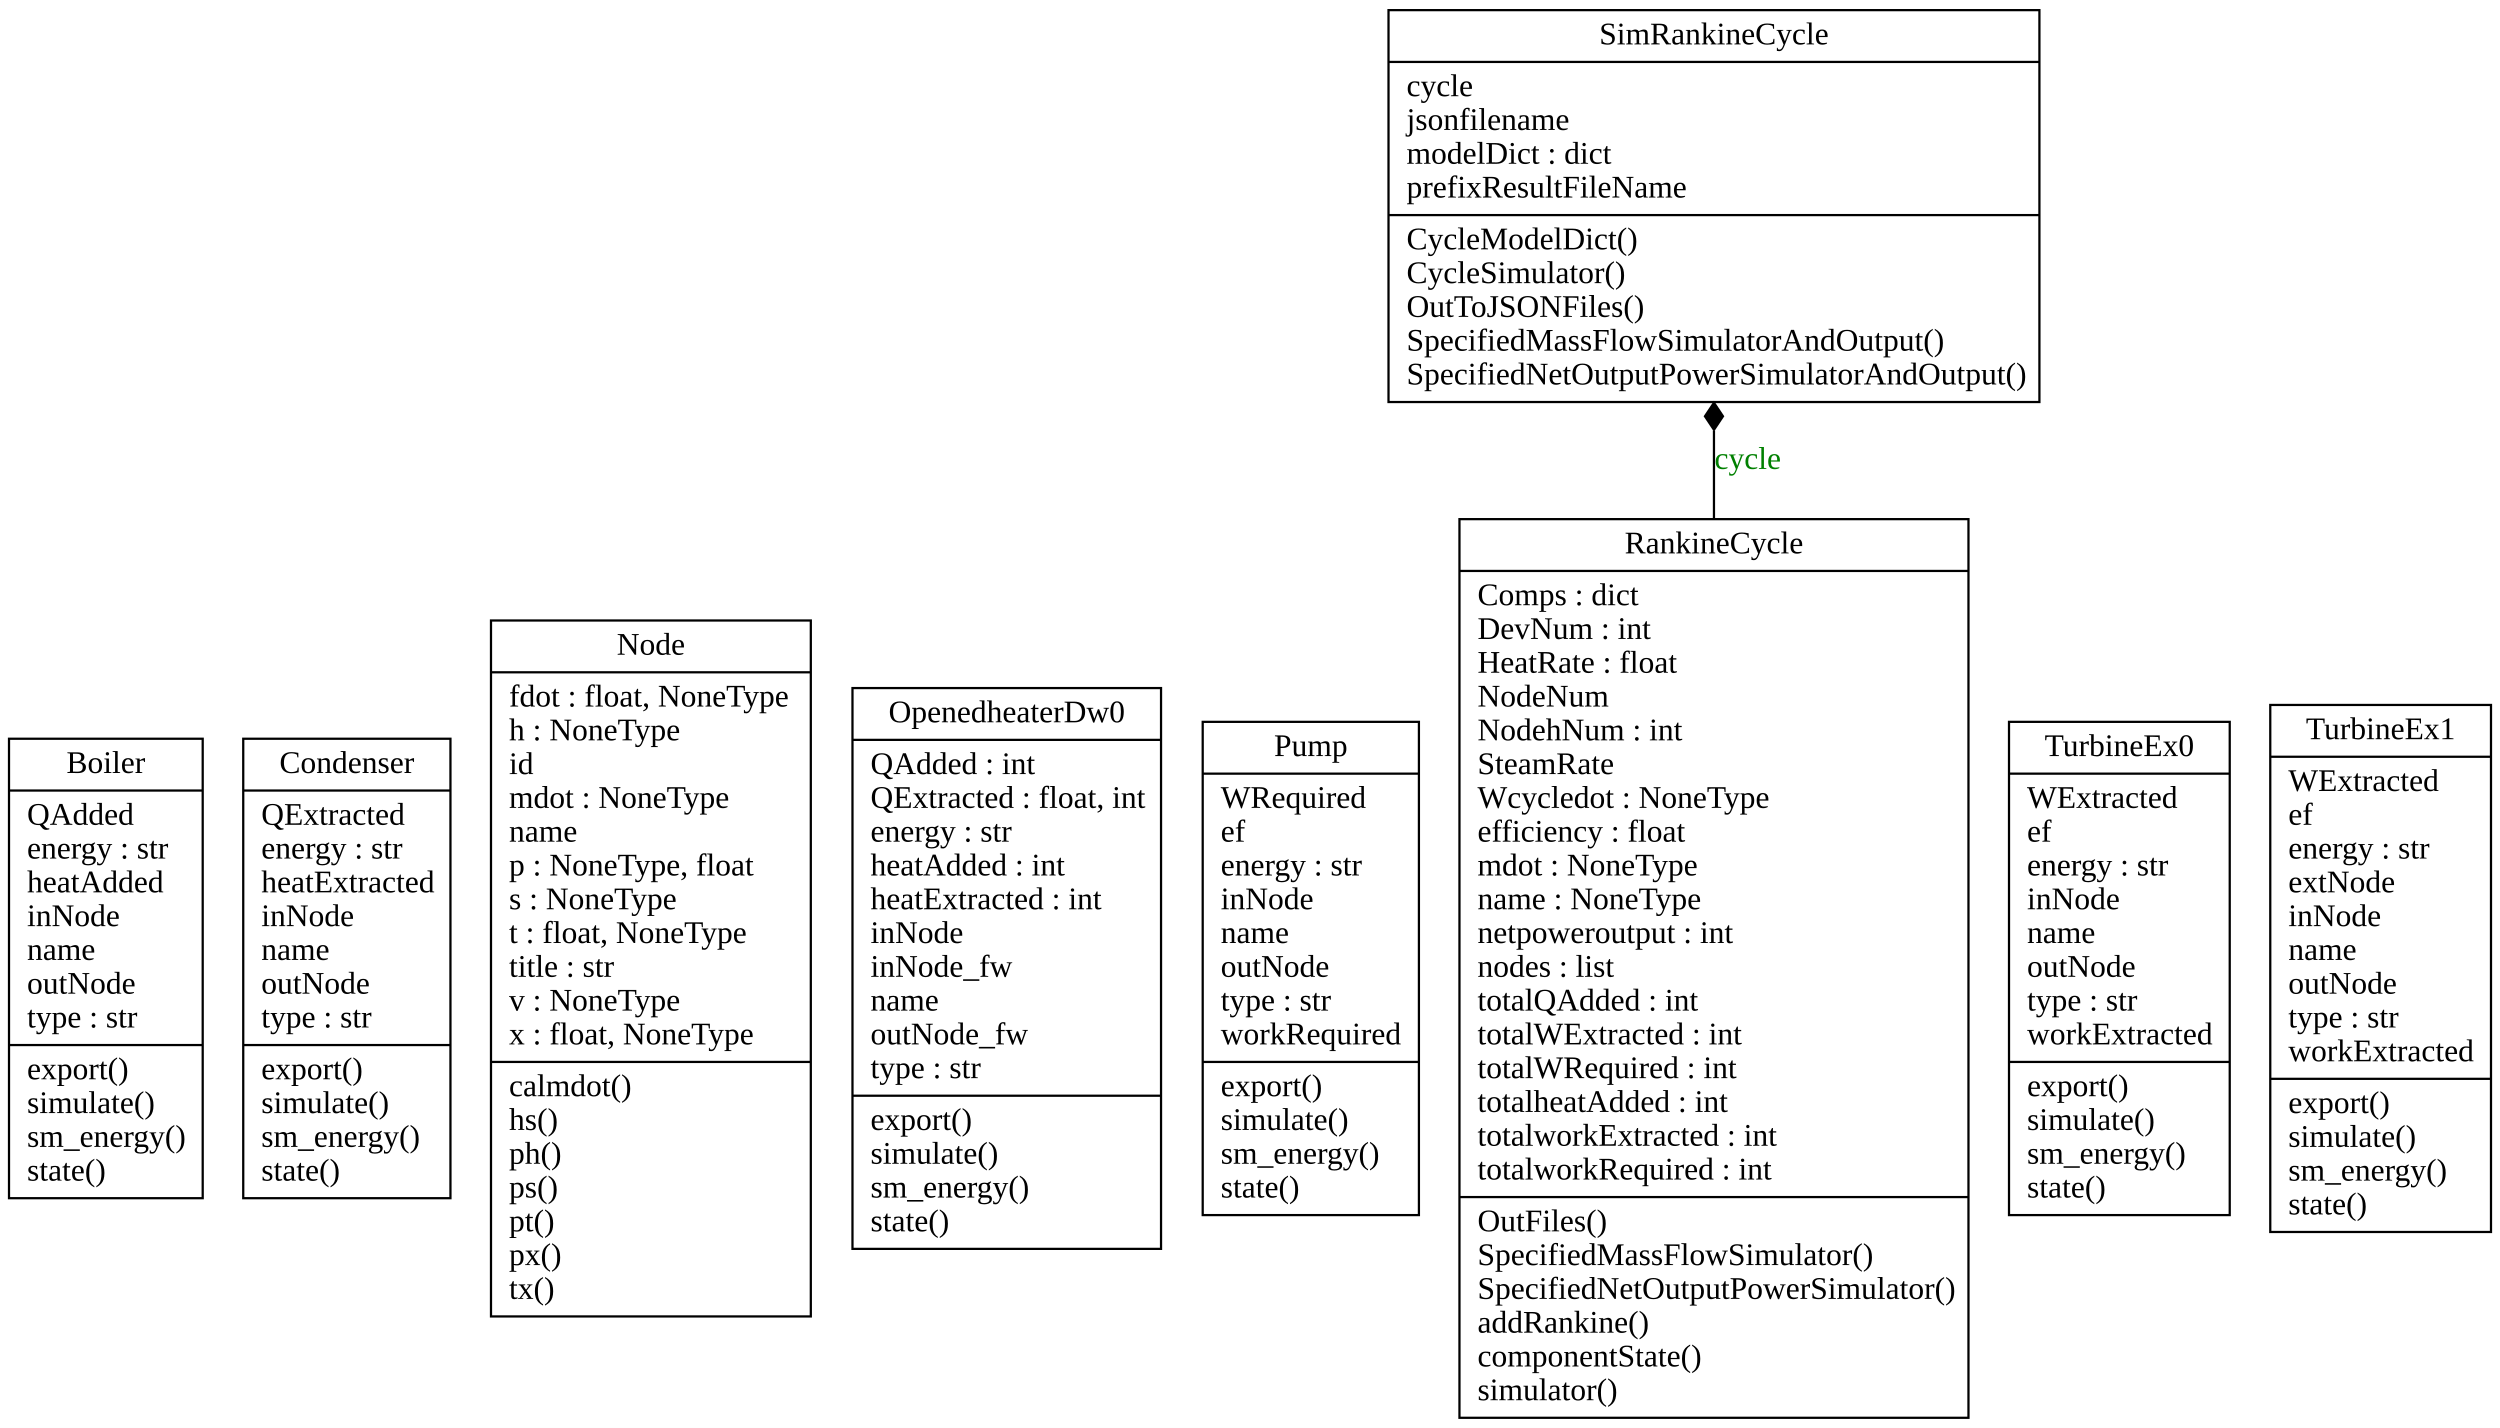
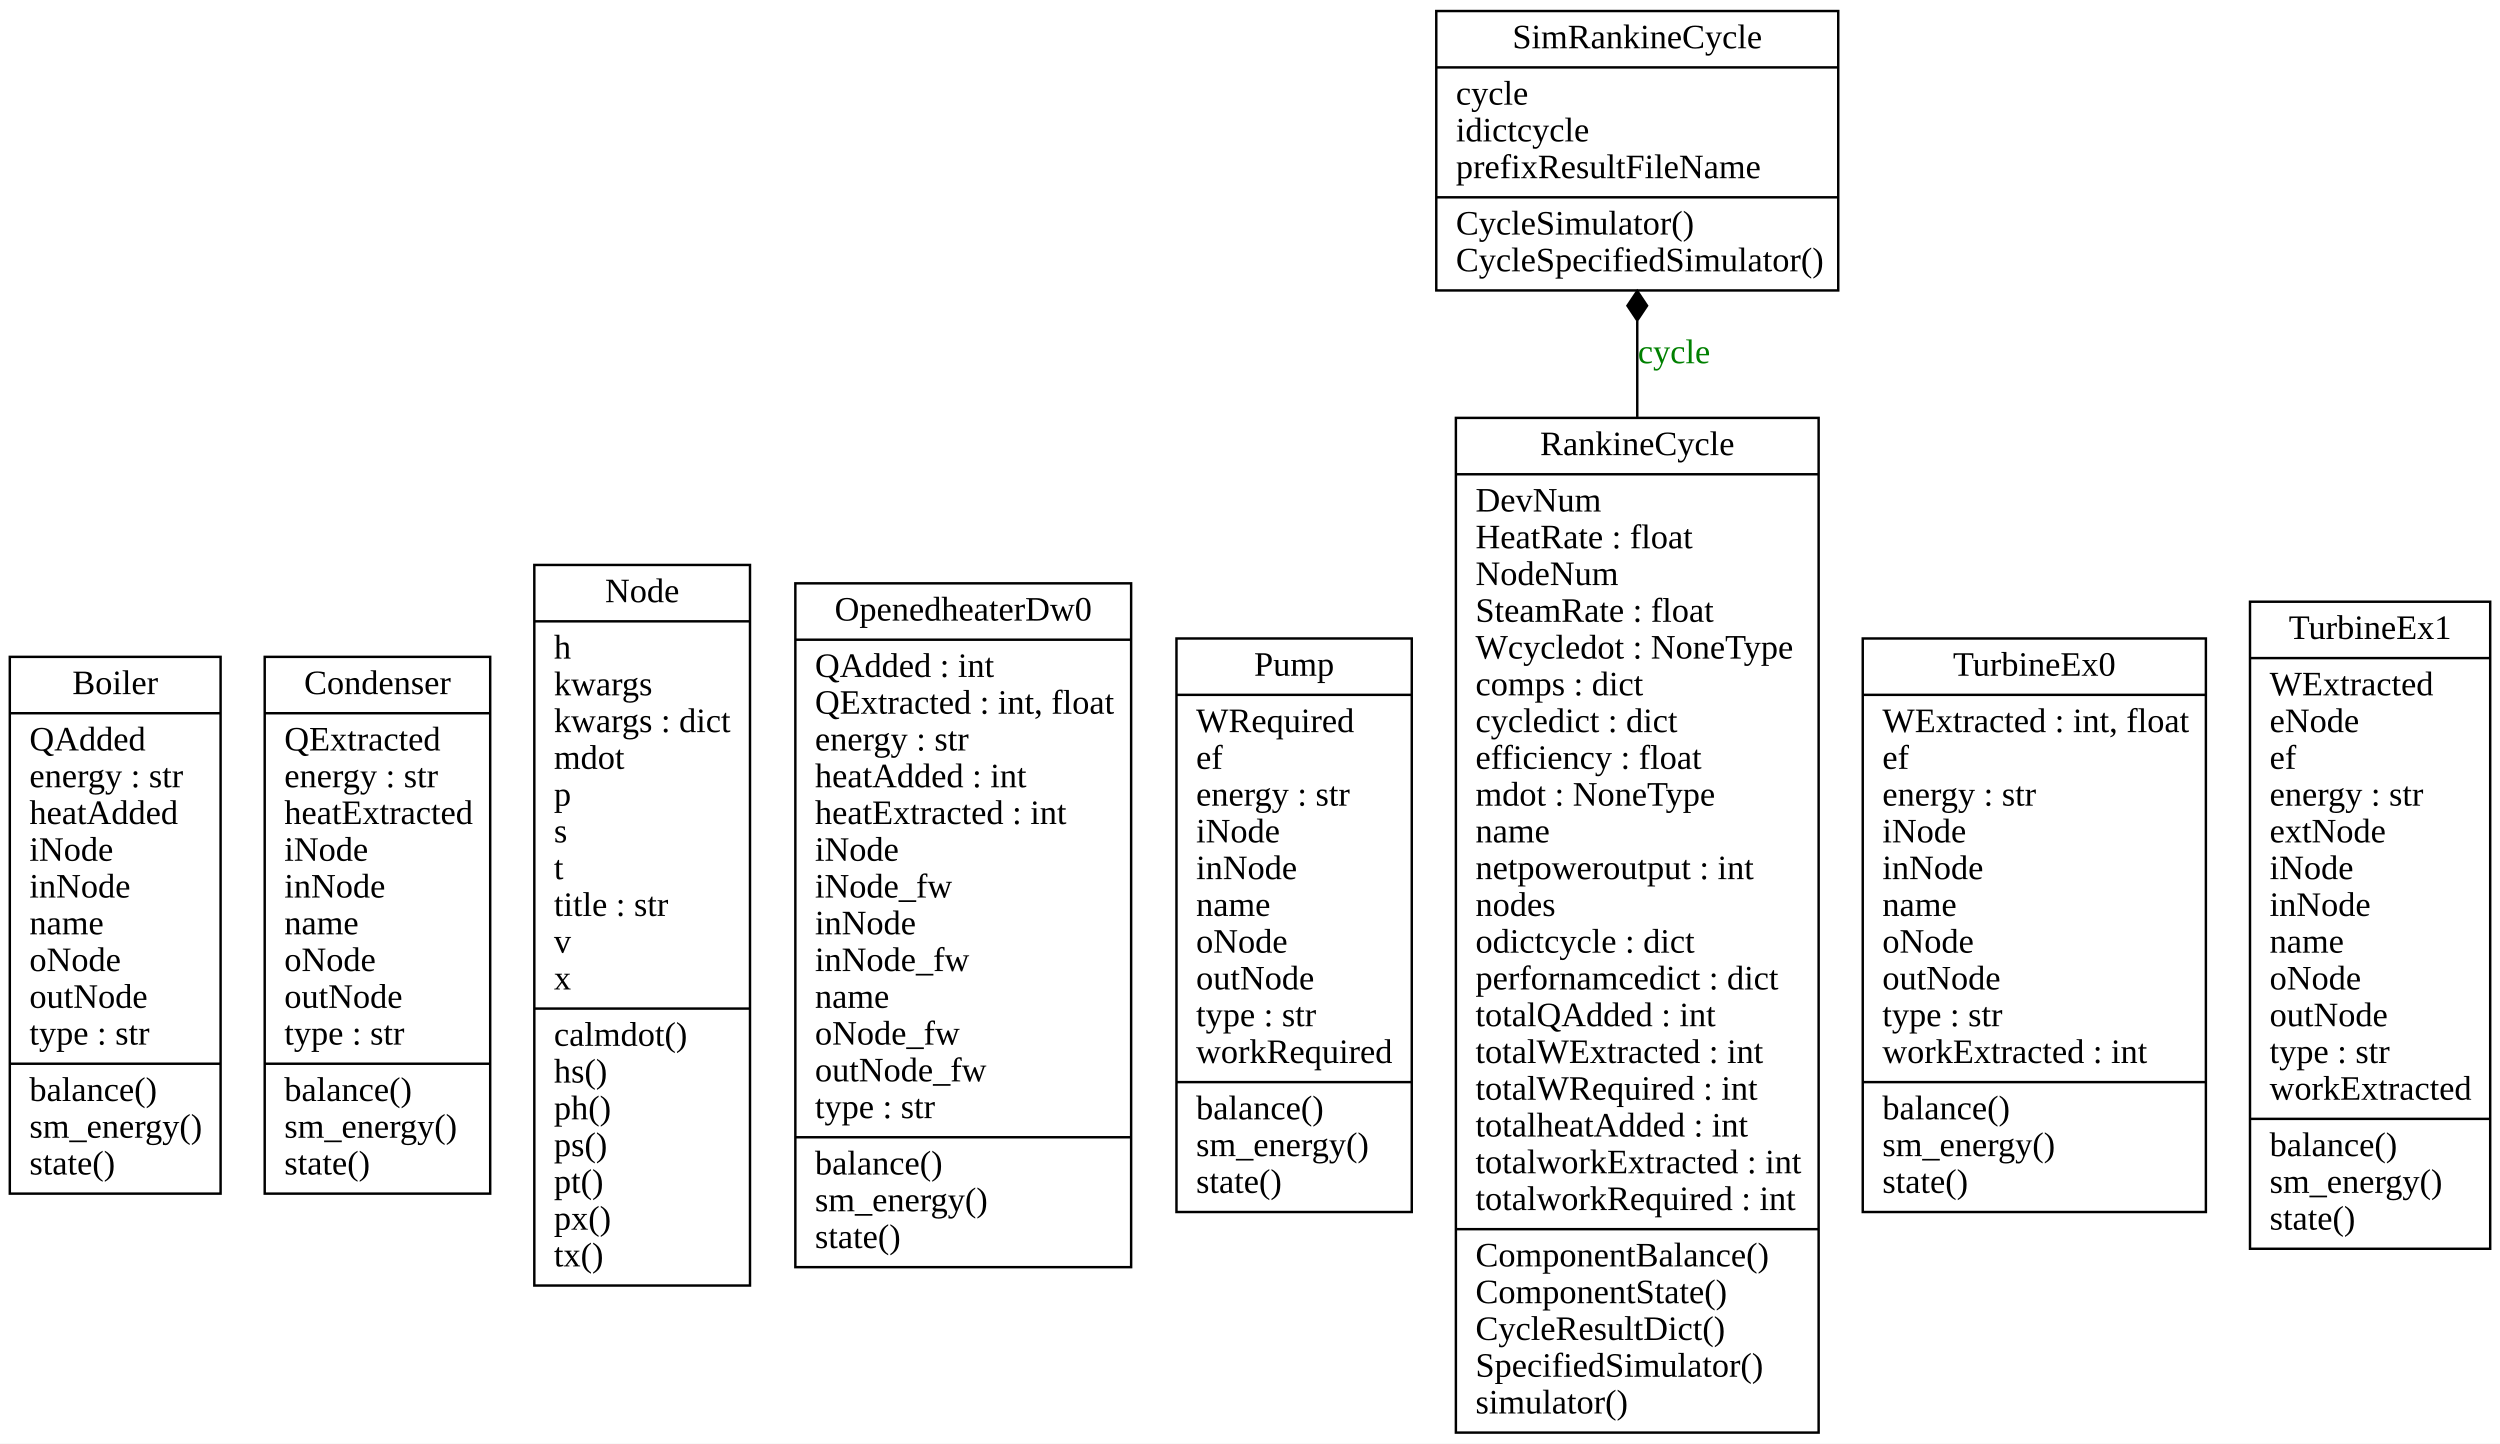
- <svg xmlns="http://www.w3.org/2000/svg" width="1110pt" height="634pt" viewBox="0.00 0.00 1110.00 634.00">
-   <g id="graph0" class="graph" transform="scale(1 1) rotate(0) translate(4 630)">
-     <polygon fill="white" stroke="none" points="-4,4 -4,-630 1106,-630 1106,4 -4,4" />
+ <svg xmlns="http://www.w3.org/2000/svg" width="1020pt" height="589pt" viewBox="0.00 0.00 1020.00 589.00">
+   <g id="graph0" class="graph" transform="scale(1 1) rotate(0) translate(4 585)">
+     <polygon fill="white" stroke="none" points="-4,4 -4,-585 1016,-585 1016,4 -4,4" />
    <g id="node1" class="node">
-       <polygon fill="none" stroke="black" points="0,-98 0,-302 86,-302 86,-98 0,-98" />
-       <text text-anchor="middle" x="43" y="-286.8" font-family="Times New Roman,serif" font-size="14.00">Boiler</text>
-       <polyline fill="none" stroke="black" points="0,-279 86,-279 " />
-       <text text-anchor="start" x="8" y="-263.8" font-family="Times New Roman,serif" font-size="14.00">QAdded</text>
-       <text text-anchor="start" x="8" y="-248.8" font-family="Times New Roman,serif" font-size="14.00">energy : str</text>
-       <text text-anchor="start" x="8" y="-233.8" font-family="Times New Roman,serif" font-size="14.00">heatAdded</text>
+       <polygon fill="none" stroke="black" points="0,-98 0,-317 86,-317 86,-98 0,-98" />
+       <text text-anchor="middle" x="43" y="-301.8" font-family="Times New Roman,serif" font-size="14.00">Boiler</text>
+       <polyline fill="none" stroke="black" points="0,-294 86,-294 " />
+       <text text-anchor="start" x="8" y="-278.8" font-family="Times New Roman,serif" font-size="14.00">QAdded</text>
+       <text text-anchor="start" x="8" y="-263.8" font-family="Times New Roman,serif" font-size="14.00">energy : str</text>
+       <text text-anchor="start" x="8" y="-248.8" font-family="Times New Roman,serif" font-size="14.00">heatAdded</text>
+       <text text-anchor="start" x="8" y="-233.8" font-family="Times New Roman,serif" font-size="14.00">iNode</text>
      <text text-anchor="start" x="8" y="-218.8" font-family="Times New Roman,serif" font-size="14.00">inNode</text>
      <text text-anchor="start" x="8" y="-203.8" font-family="Times New Roman,serif" font-size="14.00">name</text>
-       <text text-anchor="start" x="8" y="-188.8" font-family="Times New Roman,serif" font-size="14.00">outNode</text>
-       <text text-anchor="start" x="8" y="-173.8" font-family="Times New Roman,serif" font-size="14.00">type : str</text>
-       <polyline fill="none" stroke="black" points="0,-166 86,-166 " />
-       <text text-anchor="start" x="8" y="-150.8" font-family="Times New Roman,serif" font-size="14.00">export()</text>
-       <text text-anchor="start" x="8" y="-135.8" font-family="Times New Roman,serif" font-size="14.00">simulate()</text>
+       <text text-anchor="start" x="8" y="-188.8" font-family="Times New Roman,serif" font-size="14.00">oNode</text>
+       <text text-anchor="start" x="8" y="-173.8" font-family="Times New Roman,serif" font-size="14.00">outNode</text>
+       <text text-anchor="start" x="8" y="-158.8" font-family="Times New Roman,serif" font-size="14.00">type : str</text>
+       <polyline fill="none" stroke="black" points="0,-151 86,-151 " />
+       <text text-anchor="start" x="8" y="-135.8" font-family="Times New Roman,serif" font-size="14.00">balance()</text>
      <text text-anchor="start" x="8" y="-120.8" font-family="Times New Roman,serif" font-size="14.00">sm_energy()</text>
      <text text-anchor="start" x="8" y="-105.8" font-family="Times New Roman,serif" font-size="14.00">state()</text>
    </g>
    <g id="node2" class="node">
-       <polygon fill="none" stroke="black" points="104,-98 104,-302 196,-302 196,-98 104,-98" />
-       <text text-anchor="middle" x="150" y="-286.8" font-family="Times New Roman,serif" font-size="14.00">Condenser</text>
-       <polyline fill="none" stroke="black" points="104,-279 196,-279 " />
-       <text text-anchor="start" x="112" y="-263.8" font-family="Times New Roman,serif" font-size="14.00">QExtracted</text>
-       <text text-anchor="start" x="112" y="-248.8" font-family="Times New Roman,serif" font-size="14.00">energy : str</text>
-       <text text-anchor="start" x="112" y="-233.8" font-family="Times New Roman,serif" font-size="14.00">heatExtracted</text>
+       <polygon fill="none" stroke="black" points="104,-98 104,-317 196,-317 196,-98 104,-98" />
+       <text text-anchor="middle" x="150" y="-301.8" font-family="Times New Roman,serif" font-size="14.00">Condenser</text>
+       <polyline fill="none" stroke="black" points="104,-294 196,-294 " />
+       <text text-anchor="start" x="112" y="-278.8" font-family="Times New Roman,serif" font-size="14.00">QExtracted</text>
+       <text text-anchor="start" x="112" y="-263.8" font-family="Times New Roman,serif" font-size="14.00">energy : str</text>
+       <text text-anchor="start" x="112" y="-248.8" font-family="Times New Roman,serif" font-size="14.00">heatExtracted</text>
+       <text text-anchor="start" x="112" y="-233.8" font-family="Times New Roman,serif" font-size="14.00">iNode</text>
      <text text-anchor="start" x="112" y="-218.8" font-family="Times New Roman,serif" font-size="14.00">inNode</text>
      <text text-anchor="start" x="112" y="-203.8" font-family="Times New Roman,serif" font-size="14.00">name</text>
-       <text text-anchor="start" x="112" y="-188.8" font-family="Times New Roman,serif" font-size="14.00">outNode</text>
-       <text text-anchor="start" x="112" y="-173.8" font-family="Times New Roman,serif" font-size="14.00">type : str</text>
-       <polyline fill="none" stroke="black" points="104,-166 196,-166 " />
-       <text text-anchor="start" x="112" y="-150.8" font-family="Times New Roman,serif" font-size="14.00">export()</text>
-       <text text-anchor="start" x="112" y="-135.8" font-family="Times New Roman,serif" font-size="14.00">simulate()</text>
+       <text text-anchor="start" x="112" y="-188.8" font-family="Times New Roman,serif" font-size="14.00">oNode</text>
+       <text text-anchor="start" x="112" y="-173.8" font-family="Times New Roman,serif" font-size="14.00">outNode</text>
+       <text text-anchor="start" x="112" y="-158.8" font-family="Times New Roman,serif" font-size="14.00">type : str</text>
+       <polyline fill="none" stroke="black" points="104,-151 196,-151 " />
+       <text text-anchor="start" x="112" y="-135.8" font-family="Times New Roman,serif" font-size="14.00">balance()</text>
      <text text-anchor="start" x="112" y="-120.8" font-family="Times New Roman,serif" font-size="14.00">sm_energy()</text>
      <text text-anchor="start" x="112" y="-105.8" font-family="Times New Roman,serif" font-size="14.00">state()</text>
    </g>
    <g id="node3" class="node">
-       <polygon fill="none" stroke="black" points="214,-45.5 214,-354.5 356,-354.5 356,-45.5 214,-45.5" />
-       <text text-anchor="middle" x="285" y="-339.3" font-family="Times New Roman,serif" font-size="14.00">Node</text>
-       <polyline fill="none" stroke="black" points="214,-331.5 356,-331.5 " />
-       <text text-anchor="start" x="222" y="-316.3" font-family="Times New Roman,serif" font-size="14.00">fdot : float, NoneType</text>
-       <text text-anchor="start" x="222" y="-301.3" font-family="Times New Roman,serif" font-size="14.00">h : NoneType</text>
-       <text text-anchor="start" x="222" y="-286.3" font-family="Times New Roman,serif" font-size="14.00">id</text>
-       <text text-anchor="start" x="222" y="-271.3" font-family="Times New Roman,serif" font-size="14.00">mdot : NoneType</text>
-       <text text-anchor="start" x="222" y="-256.3" font-family="Times New Roman,serif" font-size="14.00">name</text>
-       <text text-anchor="start" x="222" y="-241.3" font-family="Times New Roman,serif" font-size="14.00">p : NoneType, float</text>
-       <text text-anchor="start" x="222" y="-226.3" font-family="Times New Roman,serif" font-size="14.00">s : NoneType</text>
-       <text text-anchor="start" x="222" y="-211.3" font-family="Times New Roman,serif" font-size="14.00">t : float, NoneType</text>
-       <text text-anchor="start" x="222" y="-196.3" font-family="Times New Roman,serif" font-size="14.00">title : str</text>
-       <text text-anchor="start" x="222" y="-181.3" font-family="Times New Roman,serif" font-size="14.00">v : NoneType</text>
-       <text text-anchor="start" x="222" y="-166.3" font-family="Times New Roman,serif" font-size="14.00">x : float, NoneType</text>
-       <polyline fill="none" stroke="black" points="214,-158.5 356,-158.5 " />
-       <text text-anchor="start" x="222" y="-143.3" font-family="Times New Roman,serif" font-size="14.00">calmdot()</text>
-       <text text-anchor="start" x="222" y="-128.3" font-family="Times New Roman,serif" font-size="14.00">hs()</text>
-       <text text-anchor="start" x="222" y="-113.3" font-family="Times New Roman,serif" font-size="14.00">ph()</text>
-       <text text-anchor="start" x="222" y="-98.3" font-family="Times New Roman,serif" font-size="14.00">ps()</text>
-       <text text-anchor="start" x="222" y="-83.3" font-family="Times New Roman,serif" font-size="14.00">pt()</text>
-       <text text-anchor="start" x="222" y="-68.3" font-family="Times New Roman,serif" font-size="14.00">px()</text>
-       <text text-anchor="start" x="222" y="-53.3" font-family="Times New Roman,serif" font-size="14.00">tx()</text>
+       <polygon fill="none" stroke="black" points="214,-60.5 214,-354.5 302,-354.5 302,-60.5 214,-60.5" />
+       <text text-anchor="middle" x="258" y="-339.3" font-family="Times New Roman,serif" font-size="14.00">Node</text>
+       <polyline fill="none" stroke="black" points="214,-331.5 302,-331.5 " />
+       <text text-anchor="start" x="222" y="-316.3" font-family="Times New Roman,serif" font-size="14.00">h</text>
+       <text text-anchor="start" x="222" y="-301.3" font-family="Times New Roman,serif" font-size="14.00">kwargs</text>
+       <text text-anchor="start" x="222" y="-286.3" font-family="Times New Roman,serif" font-size="14.00">kwargs : dict</text>
+       <text text-anchor="start" x="222" y="-271.3" font-family="Times New Roman,serif" font-size="14.00">mdot</text>
+       <text text-anchor="start" x="222" y="-256.3" font-family="Times New Roman,serif" font-size="14.00">p</text>
+       <text text-anchor="start" x="222" y="-241.3" font-family="Times New Roman,serif" font-size="14.00">s</text>
+       <text text-anchor="start" x="222" y="-226.3" font-family="Times New Roman,serif" font-size="14.00">t</text>
+       <text text-anchor="start" x="222" y="-211.3" font-family="Times New Roman,serif" font-size="14.00">title : str</text>
+       <text text-anchor="start" x="222" y="-196.3" font-family="Times New Roman,serif" font-size="14.00">v</text>
+       <text text-anchor="start" x="222" y="-181.3" font-family="Times New Roman,serif" font-size="14.00">x</text>
+       <polyline fill="none" stroke="black" points="214,-173.5 302,-173.5 " />
+       <text text-anchor="start" x="222" y="-158.3" font-family="Times New Roman,serif" font-size="14.00">calmdot()</text>
+       <text text-anchor="start" x="222" y="-143.3" font-family="Times New Roman,serif" font-size="14.00">hs()</text>
+       <text text-anchor="start" x="222" y="-128.3" font-family="Times New Roman,serif" font-size="14.00">ph()</text>
+       <text text-anchor="start" x="222" y="-113.3" font-family="Times New Roman,serif" font-size="14.00">ps()</text>
+       <text text-anchor="start" x="222" y="-98.3" font-family="Times New Roman,serif" font-size="14.00">pt()</text>
+       <text text-anchor="start" x="222" y="-83.3" font-family="Times New Roman,serif" font-size="14.00">px()</text>
+       <text text-anchor="start" x="222" y="-68.3" font-family="Times New Roman,serif" font-size="14.00">tx()</text>
    </g>
    <g id="node4" class="node">
-       <polygon fill="none" stroke="black" points="374.5,-75.5 374.5,-324.5 511.5,-324.5 511.5,-75.5 374.5,-75.5" />
-       <text text-anchor="middle" x="443" y="-309.3" font-family="Times New Roman,serif" font-size="14.00">OpenedheaterDw0</text>
-       <polyline fill="none" stroke="black" points="374.5,-301.5 511.5,-301.5 " />
-       <text text-anchor="start" x="382.5" y="-286.3" font-family="Times New Roman,serif" font-size="14.00">QAdded : int</text>
-       <text text-anchor="start" x="382.5" y="-271.3" font-family="Times New Roman,serif" font-size="14.00">QExtracted : float, int</text>
-       <text text-anchor="start" x="382.5" y="-256.3" font-family="Times New Roman,serif" font-size="14.00">energy : str</text>
-       <text text-anchor="start" x="382.5" y="-241.3" font-family="Times New Roman,serif" font-size="14.00">heatAdded : int</text>
-       <text text-anchor="start" x="382.5" y="-226.3" font-family="Times New Roman,serif" font-size="14.00">heatExtracted : int</text>
-       <text text-anchor="start" x="382.5" y="-211.3" font-family="Times New Roman,serif" font-size="14.00">inNode</text>
-       <text text-anchor="start" x="382.5" y="-196.3" font-family="Times New Roman,serif" font-size="14.00">inNode_fw</text>
-       <text text-anchor="start" x="382.5" y="-181.3" font-family="Times New Roman,serif" font-size="14.00">name</text>
-       <text text-anchor="start" x="382.5" y="-166.3" font-family="Times New Roman,serif" font-size="14.00">outNode_fw</text>
-       <text text-anchor="start" x="382.5" y="-151.3" font-family="Times New Roman,serif" font-size="14.00">type : str</text>
-       <polyline fill="none" stroke="black" points="374.5,-143.5 511.5,-143.5 " />
-       <text text-anchor="start" x="382.5" y="-128.3" font-family="Times New Roman,serif" font-size="14.00">export()</text>
-       <text text-anchor="start" x="382.5" y="-113.3" font-family="Times New Roman,serif" font-size="14.00">simulate()</text>
-       <text text-anchor="start" x="382.5" y="-98.3" font-family="Times New Roman,serif" font-size="14.00">sm_energy()</text>
-       <text text-anchor="start" x="382.5" y="-83.3" font-family="Times New Roman,serif" font-size="14.00">state()</text>
+       <polygon fill="none" stroke="black" points="320.5,-68 320.5,-347 457.5,-347 457.5,-68 320.5,-68" />
+       <text text-anchor="middle" x="389" y="-331.8" font-family="Times New Roman,serif" font-size="14.00">OpenedheaterDw0</text>
+       <polyline fill="none" stroke="black" points="320.5,-324 457.5,-324 " />
+       <text text-anchor="start" x="328.5" y="-308.8" font-family="Times New Roman,serif" font-size="14.00">QAdded : int</text>
+       <text text-anchor="start" x="328.5" y="-293.8" font-family="Times New Roman,serif" font-size="14.00">QExtracted : int, float</text>
+       <text text-anchor="start" x="328.5" y="-278.8" font-family="Times New Roman,serif" font-size="14.00">energy : str</text>
+       <text text-anchor="start" x="328.5" y="-263.8" font-family="Times New Roman,serif" font-size="14.00">heatAdded : int</text>
+       <text text-anchor="start" x="328.5" y="-248.8" font-family="Times New Roman,serif" font-size="14.00">heatExtracted : int</text>
+       <text text-anchor="start" x="328.5" y="-233.8" font-family="Times New Roman,serif" font-size="14.00">iNode</text>
+       <text text-anchor="start" x="328.5" y="-218.8" font-family="Times New Roman,serif" font-size="14.00">iNode_fw</text>
+       <text text-anchor="start" x="328.5" y="-203.8" font-family="Times New Roman,serif" font-size="14.00">inNode</text>
+       <text text-anchor="start" x="328.5" y="-188.8" font-family="Times New Roman,serif" font-size="14.00">inNode_fw</text>
+       <text text-anchor="start" x="328.5" y="-173.8" font-family="Times New Roman,serif" font-size="14.00">name</text>
+       <text text-anchor="start" x="328.5" y="-158.8" font-family="Times New Roman,serif" font-size="14.00">oNode_fw</text>
+       <text text-anchor="start" x="328.5" y="-143.8" font-family="Times New Roman,serif" font-size="14.00">outNode_fw</text>
+       <text text-anchor="start" x="328.5" y="-128.8" font-family="Times New Roman,serif" font-size="14.00">type : str</text>
+       <polyline fill="none" stroke="black" points="320.5,-121 457.5,-121 " />
+       <text text-anchor="start" x="328.5" y="-105.8" font-family="Times New Roman,serif" font-size="14.00">balance()</text>
+       <text text-anchor="start" x="328.5" y="-90.8" font-family="Times New Roman,serif" font-size="14.00">sm_energy()</text>
+       <text text-anchor="start" x="328.5" y="-75.8" font-family="Times New Roman,serif" font-size="14.00">state()</text>
    </g>
    <g id="node5" class="node">
-       <polygon fill="none" stroke="black" points="530,-90.5 530,-309.5 626,-309.5 626,-90.5 530,-90.5" />
-       <text text-anchor="middle" x="578" y="-294.3" font-family="Times New Roman,serif" font-size="14.00">Pump</text>
-       <polyline fill="none" stroke="black" points="530,-286.5 626,-286.5 " />
-       <text text-anchor="start" x="538" y="-271.3" font-family="Times New Roman,serif" font-size="14.00">WRequired</text>
-       <text text-anchor="start" x="538" y="-256.3" font-family="Times New Roman,serif" font-size="14.00">ef</text>
-       <text text-anchor="start" x="538" y="-241.3" font-family="Times New Roman,serif" font-size="14.00">energy : str</text>
-       <text text-anchor="start" x="538" y="-226.3" font-family="Times New Roman,serif" font-size="14.00">inNode</text>
-       <text text-anchor="start" x="538" y="-211.3" font-family="Times New Roman,serif" font-size="14.00">name</text>
-       <text text-anchor="start" x="538" y="-196.3" font-family="Times New Roman,serif" font-size="14.00">outNode</text>
-       <text text-anchor="start" x="538" y="-181.3" font-family="Times New Roman,serif" font-size="14.00">type : str</text>
-       <text text-anchor="start" x="538" y="-166.3" font-family="Times New Roman,serif" font-size="14.00">workRequired</text>
-       <polyline fill="none" stroke="black" points="530,-158.5 626,-158.5 " />
-       <text text-anchor="start" x="538" y="-143.3" font-family="Times New Roman,serif" font-size="14.00">export()</text>
-       <text text-anchor="start" x="538" y="-128.3" font-family="Times New Roman,serif" font-size="14.00">simulate()</text>
-       <text text-anchor="start" x="538" y="-113.3" font-family="Times New Roman,serif" font-size="14.00">sm_energy()</text>
-       <text text-anchor="start" x="538" y="-98.3" font-family="Times New Roman,serif" font-size="14.00">state()</text>
+       <polygon fill="none" stroke="black" points="476,-90.5 476,-324.5 572,-324.5 572,-90.5 476,-90.5" />
+       <text text-anchor="middle" x="524" y="-309.3" font-family="Times New Roman,serif" font-size="14.00">Pump</text>
+       <polyline fill="none" stroke="black" points="476,-301.5 572,-301.5 " />
+       <text text-anchor="start" x="484" y="-286.3" font-family="Times New Roman,serif" font-size="14.00">WRequired</text>
+       <text text-anchor="start" x="484" y="-271.3" font-family="Times New Roman,serif" font-size="14.00">ef</text>
+       <text text-anchor="start" x="484" y="-256.3" font-family="Times New Roman,serif" font-size="14.00">energy : str</text>
+       <text text-anchor="start" x="484" y="-241.3" font-family="Times New Roman,serif" font-size="14.00">iNode</text>
+       <text text-anchor="start" x="484" y="-226.3" font-family="Times New Roman,serif" font-size="14.00">inNode</text>
+       <text text-anchor="start" x="484" y="-211.3" font-family="Times New Roman,serif" font-size="14.00">name</text>
+       <text text-anchor="start" x="484" y="-196.3" font-family="Times New Roman,serif" font-size="14.00">oNode</text>
+       <text text-anchor="start" x="484" y="-181.3" font-family="Times New Roman,serif" font-size="14.00">outNode</text>
+       <text text-anchor="start" x="484" y="-166.3" font-family="Times New Roman,serif" font-size="14.00">type : str</text>
+       <text text-anchor="start" x="484" y="-151.3" font-family="Times New Roman,serif" font-size="14.00">workRequired</text>
+       <polyline fill="none" stroke="black" points="476,-143.5 572,-143.5 " />
+       <text text-anchor="start" x="484" y="-128.3" font-family="Times New Roman,serif" font-size="14.00">balance()</text>
+       <text text-anchor="start" x="484" y="-113.3" font-family="Times New Roman,serif" font-size="14.00">sm_energy()</text>
+       <text text-anchor="start" x="484" y="-98.3" font-family="Times New Roman,serif" font-size="14.00">state()</text>
    </g>
    <g id="node6" class="node">
-       <polygon fill="none" stroke="black" points="644,-0.5 644,-399.5 870,-399.5 870,-0.5 644,-0.5" />
-       <text text-anchor="middle" x="757" y="-384.3" font-family="Times New Roman,serif" font-size="14.00">RankineCycle</text>
-       <polyline fill="none" stroke="black" points="644,-376.5 870,-376.5 " />
-       <text text-anchor="start" x="652" y="-361.3" font-family="Times New Roman,serif" font-size="14.00">Comps : dict</text>
-       <text text-anchor="start" x="652" y="-346.3" font-family="Times New Roman,serif" font-size="14.00">DevNum : int</text>
-       <text text-anchor="start" x="652" y="-331.3" font-family="Times New Roman,serif" font-size="14.00">HeatRate : float</text>
-       <text text-anchor="start" x="652" y="-316.3" font-family="Times New Roman,serif" font-size="14.00">NodeNum</text>
-       <text text-anchor="start" x="652" y="-301.3" font-family="Times New Roman,serif" font-size="14.00">NodehNum : int</text>
-       <text text-anchor="start" x="652" y="-286.3" font-family="Times New Roman,serif" font-size="14.00">SteamRate</text>
-       <text text-anchor="start" x="652" y="-271.3" font-family="Times New Roman,serif" font-size="14.00">Wcycledot : NoneType</text>
-       <text text-anchor="start" x="652" y="-256.3" font-family="Times New Roman,serif" font-size="14.00">efficiency : float</text>
-       <text text-anchor="start" x="652" y="-241.3" font-family="Times New Roman,serif" font-size="14.00">mdot : NoneType</text>
-       <text text-anchor="start" x="652" y="-226.3" font-family="Times New Roman,serif" font-size="14.00">name : NoneType</text>
-       <text text-anchor="start" x="652" y="-211.3" font-family="Times New Roman,serif" font-size="14.00">netpoweroutput : int</text>
-       <text text-anchor="start" x="652" y="-196.3" font-family="Times New Roman,serif" font-size="14.00">nodes : list</text>
-       <text text-anchor="start" x="652" y="-181.3" font-family="Times New Roman,serif" font-size="14.00">totalQAdded : int</text>
-       <text text-anchor="start" x="652" y="-166.3" font-family="Times New Roman,serif" font-size="14.00">totalWExtracted : int</text>
-       <text text-anchor="start" x="652" y="-151.3" font-family="Times New Roman,serif" font-size="14.00">totalWRequired : int</text>
-       <text text-anchor="start" x="652" y="-136.3" font-family="Times New Roman,serif" font-size="14.00">totalheatAdded : int</text>
-       <text text-anchor="start" x="652" y="-121.3" font-family="Times New Roman,serif" font-size="14.00">totalworkExtracted : int</text>
-       <text text-anchor="start" x="652" y="-106.3" font-family="Times New Roman,serif" font-size="14.00">totalworkRequired : int</text>
-       <polyline fill="none" stroke="black" points="644,-98.5 870,-98.5 " />
-       <text text-anchor="start" x="652" y="-83.3" font-family="Times New Roman,serif" font-size="14.00">OutFiles()</text>
-       <text text-anchor="start" x="652" y="-68.3" font-family="Times New Roman,serif" font-size="14.00">SpecifiedMassFlowSimulator()</text>
-       <text text-anchor="start" x="652" y="-53.3" font-family="Times New Roman,serif" font-size="14.00">SpecifiedNetOutputPowerSimulator()</text>
-       <text text-anchor="start" x="652" y="-38.3" font-family="Times New Roman,serif" font-size="14.00">addRankine()</text>
-       <text text-anchor="start" x="652" y="-23.3" font-family="Times New Roman,serif" font-size="14.00">componentState()</text>
-       <text text-anchor="start" x="652" y="-8.3" font-family="Times New Roman,serif" font-size="14.00">simulator()</text>
+       <polygon fill="none" stroke="black" points="590,-0.5 590,-414.5 738,-414.5 738,-0.5 590,-0.5" />
+       <text text-anchor="middle" x="664" y="-399.3" font-family="Times New Roman,serif" font-size="14.00">RankineCycle</text>
+       <polyline fill="none" stroke="black" points="590,-391.5 738,-391.5 " />
+       <text text-anchor="start" x="598" y="-376.3" font-family="Times New Roman,serif" font-size="14.00">DevNum</text>
+       <text text-anchor="start" x="598" y="-361.3" font-family="Times New Roman,serif" font-size="14.00">HeatRate : float</text>
+       <text text-anchor="start" x="598" y="-346.3" font-family="Times New Roman,serif" font-size="14.00">NodeNum</text>
+       <text text-anchor="start" x="598" y="-331.3" font-family="Times New Roman,serif" font-size="14.00">SteamRate : float</text>
+       <text text-anchor="start" x="598" y="-316.3" font-family="Times New Roman,serif" font-size="14.00">Wcycledot : NoneType</text>
+       <text text-anchor="start" x="598" y="-301.3" font-family="Times New Roman,serif" font-size="14.00">comps : dict</text>
+       <text text-anchor="start" x="598" y="-286.3" font-family="Times New Roman,serif" font-size="14.00">cycledict : dict</text>
+       <text text-anchor="start" x="598" y="-271.3" font-family="Times New Roman,serif" font-size="14.00">efficiency : float</text>
+       <text text-anchor="start" x="598" y="-256.3" font-family="Times New Roman,serif" font-size="14.00">mdot : NoneType</text>
+       <text text-anchor="start" x="598" y="-241.3" font-family="Times New Roman,serif" font-size="14.00">name</text>
+       <text text-anchor="start" x="598" y="-226.3" font-family="Times New Roman,serif" font-size="14.00">netpoweroutput : int</text>
+       <text text-anchor="start" x="598" y="-211.3" font-family="Times New Roman,serif" font-size="14.00">nodes</text>
+       <text text-anchor="start" x="598" y="-196.3" font-family="Times New Roman,serif" font-size="14.00">odictcycle : dict</text>
+       <text text-anchor="start" x="598" y="-181.3" font-family="Times New Roman,serif" font-size="14.00">perfornamcedict : dict</text>
+       <text text-anchor="start" x="598" y="-166.3" font-family="Times New Roman,serif" font-size="14.00">totalQAdded : int</text>
+       <text text-anchor="start" x="598" y="-151.3" font-family="Times New Roman,serif" font-size="14.00">totalWExtracted : int</text>
+       <text text-anchor="start" x="598" y="-136.3" font-family="Times New Roman,serif" font-size="14.00">totalWRequired : int</text>
+       <text text-anchor="start" x="598" y="-121.3" font-family="Times New Roman,serif" font-size="14.00">totalheatAdded : int</text>
+       <text text-anchor="start" x="598" y="-106.3" font-family="Times New Roman,serif" font-size="14.00">totalworkExtracted : int</text>
+       <text text-anchor="start" x="598" y="-91.3" font-family="Times New Roman,serif" font-size="14.00">totalworkRequired : int</text>
+       <polyline fill="none" stroke="black" points="590,-83.5 738,-83.5 " />
+       <text text-anchor="start" x="598" y="-68.3" font-family="Times New Roman,serif" font-size="14.00">ComponentBalance()</text>
+       <text text-anchor="start" x="598" y="-53.3" font-family="Times New Roman,serif" font-size="14.00">ComponentState()</text>
+       <text text-anchor="start" x="598" y="-38.3" font-family="Times New Roman,serif" font-size="14.00">CycleResultDict()</text>
+       <text text-anchor="start" x="598" y="-23.3" font-family="Times New Roman,serif" font-size="14.00">SpecifiedSimulator()</text>
+       <text text-anchor="start" x="598" y="-8.3" font-family="Times New Roman,serif" font-size="14.00">simulator()</text>
    </g>
    <g id="node7" class="node">
-       <polygon fill="none" stroke="black" points="612.5,-451.5 612.5,-625.5 901.5,-625.5 901.5,-451.5 612.5,-451.5" />
-       <text text-anchor="middle" x="757" y="-610.3" font-family="Times New Roman,serif" font-size="14.00">SimRankineCycle</text>
-       <polyline fill="none" stroke="black" points="612.5,-602.5 901.5,-602.5 " />
-       <text text-anchor="start" x="620.5" y="-587.3" font-family="Times New Roman,serif" font-size="14.00">cycle</text>
-       <text text-anchor="start" x="620.5" y="-572.3" font-family="Times New Roman,serif" font-size="14.00">jsonfilename</text>
-       <text text-anchor="start" x="620.5" y="-557.3" font-family="Times New Roman,serif" font-size="14.00">modelDict : dict</text>
-       <text text-anchor="start" x="620.5" y="-542.3" font-family="Times New Roman,serif" font-size="14.00">prefixResultFileName</text>
-       <polyline fill="none" stroke="black" points="612.5,-534.5 901.5,-534.5 " />
-       <text text-anchor="start" x="620.5" y="-519.3" font-family="Times New Roman,serif" font-size="14.00">CycleModelDict()</text>
-       <text text-anchor="start" x="620.5" y="-504.3" font-family="Times New Roman,serif" font-size="14.00">CycleSimulator()</text>
-       <text text-anchor="start" x="620.5" y="-489.3" font-family="Times New Roman,serif" font-size="14.00">OutToJSONFiles()</text>
-       <text text-anchor="start" x="620.5" y="-474.3" font-family="Times New Roman,serif" font-size="14.00">SpecifiedMassFlowSimulatorAndOutput()</text>
-       <text text-anchor="start" x="620.5" y="-459.3" font-family="Times New Roman,serif" font-size="14.00">SpecifiedNetOutputPowerSimulatorAndOutput()</text>
+       <polygon fill="none" stroke="black" points="582,-466.5 582,-580.5 746,-580.5 746,-466.5 582,-466.5" />
+       <text text-anchor="middle" x="664" y="-565.3" font-family="Times New Roman,serif" font-size="14.00">SimRankineCycle</text>
+       <polyline fill="none" stroke="black" points="582,-557.5 746,-557.5 " />
+       <text text-anchor="start" x="590" y="-542.3" font-family="Times New Roman,serif" font-size="14.00">cycle</text>
+       <text text-anchor="start" x="590" y="-527.3" font-family="Times New Roman,serif" font-size="14.00">idictcycle</text>
+       <text text-anchor="start" x="590" y="-512.3" font-family="Times New Roman,serif" font-size="14.00">prefixResultFileName</text>
+       <polyline fill="none" stroke="black" points="582,-504.5 746,-504.5 " />
+       <text text-anchor="start" x="590" y="-489.3" font-family="Times New Roman,serif" font-size="14.00">CycleSimulator()</text>
+       <text text-anchor="start" x="590" y="-474.3" font-family="Times New Roman,serif" font-size="14.00">CycleSpecifiedSimulator()</text>
    </g>
    <g id="edge1" class="edge">
-       <path fill="none" stroke="black" d="M757,-399.662C757,-413.108 757,-426.287 757,-438.838" />
-       <polygon fill="black" stroke="black" points="757,-439.167 761,-445.167 757,-451.167 753,-445.167 757,-439.167" />
-       <text text-anchor="middle" x="772" y="-421.8" font-family="Times New Roman,serif" font-size="14.00" fill="green">cycle</text>
+       <path fill="none" stroke="black" d="M664,-414.878C664,-428.645 664,-441.848 664,-454" />
+       <polygon fill="black" stroke="black" points="664,-454.263 668,-460.263 664,-466.263 660,-460.263 664,-454.263" />
+       <text text-anchor="middle" x="679" y="-436.8" font-family="Times New Roman,serif" font-size="14.00" fill="green">cycle</text>
    </g>
    <g id="node8" class="node">
-       <polygon fill="none" stroke="black" points="888,-90.5 888,-309.5 986,-309.5 986,-90.5 888,-90.5" />
-       <text text-anchor="middle" x="937" y="-294.3" font-family="Times New Roman,serif" font-size="14.00">TurbineEx0</text>
-       <polyline fill="none" stroke="black" points="888,-286.5 986,-286.5 " />
-       <text text-anchor="start" x="896" y="-271.3" font-family="Times New Roman,serif" font-size="14.00">WExtracted</text>
-       <text text-anchor="start" x="896" y="-256.3" font-family="Times New Roman,serif" font-size="14.00">ef</text>
-       <text text-anchor="start" x="896" y="-241.3" font-family="Times New Roman,serif" font-size="14.00">energy : str</text>
-       <text text-anchor="start" x="896" y="-226.3" font-family="Times New Roman,serif" font-size="14.00">inNode</text>
-       <text text-anchor="start" x="896" y="-211.3" font-family="Times New Roman,serif" font-size="14.00">name</text>
-       <text text-anchor="start" x="896" y="-196.3" font-family="Times New Roman,serif" font-size="14.00">outNode</text>
-       <text text-anchor="start" x="896" y="-181.3" font-family="Times New Roman,serif" font-size="14.00">type : str</text>
-       <text text-anchor="start" x="896" y="-166.3" font-family="Times New Roman,serif" font-size="14.00">workExtracted</text>
-       <polyline fill="none" stroke="black" points="888,-158.5 986,-158.5 " />
-       <text text-anchor="start" x="896" y="-143.3" font-family="Times New Roman,serif" font-size="14.00">export()</text>
-       <text text-anchor="start" x="896" y="-128.3" font-family="Times New Roman,serif" font-size="14.00">simulate()</text>
-       <text text-anchor="start" x="896" y="-113.3" font-family="Times New Roman,serif" font-size="14.00">sm_energy()</text>
-       <text text-anchor="start" x="896" y="-98.3" font-family="Times New Roman,serif" font-size="14.00">state()</text>
+       <polygon fill="none" stroke="black" points="756,-90.5 756,-324.5 896,-324.5 896,-90.5 756,-90.5" />
+       <text text-anchor="middle" x="826" y="-309.3" font-family="Times New Roman,serif" font-size="14.00">TurbineEx0</text>
+       <polyline fill="none" stroke="black" points="756,-301.5 896,-301.5 " />
+       <text text-anchor="start" x="764" y="-286.3" font-family="Times New Roman,serif" font-size="14.00">WExtracted : int, float</text>
+       <text text-anchor="start" x="764" y="-271.3" font-family="Times New Roman,serif" font-size="14.00">ef</text>
+       <text text-anchor="start" x="764" y="-256.3" font-family="Times New Roman,serif" font-size="14.00">energy : str</text>
+       <text text-anchor="start" x="764" y="-241.3" font-family="Times New Roman,serif" font-size="14.00">iNode</text>
+       <text text-anchor="start" x="764" y="-226.3" font-family="Times New Roman,serif" font-size="14.00">inNode</text>
+       <text text-anchor="start" x="764" y="-211.3" font-family="Times New Roman,serif" font-size="14.00">name</text>
+       <text text-anchor="start" x="764" y="-196.3" font-family="Times New Roman,serif" font-size="14.00">oNode</text>
+       <text text-anchor="start" x="764" y="-181.3" font-family="Times New Roman,serif" font-size="14.00">outNode</text>
+       <text text-anchor="start" x="764" y="-166.3" font-family="Times New Roman,serif" font-size="14.00">type : str</text>
+       <text text-anchor="start" x="764" y="-151.3" font-family="Times New Roman,serif" font-size="14.00">workExtracted : int</text>
+       <polyline fill="none" stroke="black" points="756,-143.5 896,-143.5 " />
+       <text text-anchor="start" x="764" y="-128.3" font-family="Times New Roman,serif" font-size="14.00">balance()</text>
+       <text text-anchor="start" x="764" y="-113.3" font-family="Times New Roman,serif" font-size="14.00">sm_energy()</text>
+       <text text-anchor="start" x="764" y="-98.3" font-family="Times New Roman,serif" font-size="14.00">state()</text>
    </g>
    <g id="node9" class="node">
-       <polygon fill="none" stroke="black" points="1004,-83 1004,-317 1102,-317 1102,-83 1004,-83" />
-       <text text-anchor="middle" x="1053" y="-301.8" font-family="Times New Roman,serif" font-size="14.00">TurbineEx1</text>
-       <polyline fill="none" stroke="black" points="1004,-294 1102,-294 " />
-       <text text-anchor="start" x="1012" y="-278.8" font-family="Times New Roman,serif" font-size="14.00">WExtracted</text>
-       <text text-anchor="start" x="1012" y="-263.8" font-family="Times New Roman,serif" font-size="14.00">ef</text>
-       <text text-anchor="start" x="1012" y="-248.8" font-family="Times New Roman,serif" font-size="14.00">energy : str</text>
-       <text text-anchor="start" x="1012" y="-233.8" font-family="Times New Roman,serif" font-size="14.00">extNode</text>
-       <text text-anchor="start" x="1012" y="-218.8" font-family="Times New Roman,serif" font-size="14.00">inNode</text>
-       <text text-anchor="start" x="1012" y="-203.8" font-family="Times New Roman,serif" font-size="14.00">name</text>
-       <text text-anchor="start" x="1012" y="-188.8" font-family="Times New Roman,serif" font-size="14.00">outNode</text>
-       <text text-anchor="start" x="1012" y="-173.8" font-family="Times New Roman,serif" font-size="14.00">type : str</text>
-       <text text-anchor="start" x="1012" y="-158.8" font-family="Times New Roman,serif" font-size="14.00">workExtracted</text>
-       <polyline fill="none" stroke="black" points="1004,-151 1102,-151 " />
-       <text text-anchor="start" x="1012" y="-135.8" font-family="Times New Roman,serif" font-size="14.00">export()</text>
-       <text text-anchor="start" x="1012" y="-120.8" font-family="Times New Roman,serif" font-size="14.00">simulate()</text>
-       <text text-anchor="start" x="1012" y="-105.8" font-family="Times New Roman,serif" font-size="14.00">sm_energy()</text>
-       <text text-anchor="start" x="1012" y="-90.8" font-family="Times New Roman,serif" font-size="14.00">state()</text>
+       <polygon fill="none" stroke="black" points="914,-75.5 914,-339.5 1012,-339.5 1012,-75.5 914,-75.5" />
+       <text text-anchor="middle" x="963" y="-324.3" font-family="Times New Roman,serif" font-size="14.00">TurbineEx1</text>
+       <polyline fill="none" stroke="black" points="914,-316.5 1012,-316.5 " />
+       <text text-anchor="start" x="922" y="-301.3" font-family="Times New Roman,serif" font-size="14.00">WExtracted</text>
+       <text text-anchor="start" x="922" y="-286.3" font-family="Times New Roman,serif" font-size="14.00">eNode</text>
+       <text text-anchor="start" x="922" y="-271.3" font-family="Times New Roman,serif" font-size="14.00">ef</text>
+       <text text-anchor="start" x="922" y="-256.3" font-family="Times New Roman,serif" font-size="14.00">energy : str</text>
+       <text text-anchor="start" x="922" y="-241.3" font-family="Times New Roman,serif" font-size="14.00">extNode</text>
+       <text text-anchor="start" x="922" y="-226.3" font-family="Times New Roman,serif" font-size="14.00">iNode</text>
+       <text text-anchor="start" x="922" y="-211.3" font-family="Times New Roman,serif" font-size="14.00">inNode</text>
+       <text text-anchor="start" x="922" y="-196.3" font-family="Times New Roman,serif" font-size="14.00">name</text>
+       <text text-anchor="start" x="922" y="-181.3" font-family="Times New Roman,serif" font-size="14.00">oNode</text>
+       <text text-anchor="start" x="922" y="-166.3" font-family="Times New Roman,serif" font-size="14.00">outNode</text>
+       <text text-anchor="start" x="922" y="-151.3" font-family="Times New Roman,serif" font-size="14.00">type : str</text>
+       <text text-anchor="start" x="922" y="-136.3" font-family="Times New Roman,serif" font-size="14.00">workExtracted</text>
+       <polyline fill="none" stroke="black" points="914,-128.5 1012,-128.5 " />
+       <text text-anchor="start" x="922" y="-113.3" font-family="Times New Roman,serif" font-size="14.00">balance()</text>
+       <text text-anchor="start" x="922" y="-98.3" font-family="Times New Roman,serif" font-size="14.00">sm_energy()</text>
+       <text text-anchor="start" x="922" y="-83.3" font-family="Times New Roman,serif" font-size="14.00">state()</text>
    </g>
  </g>
</svg>
